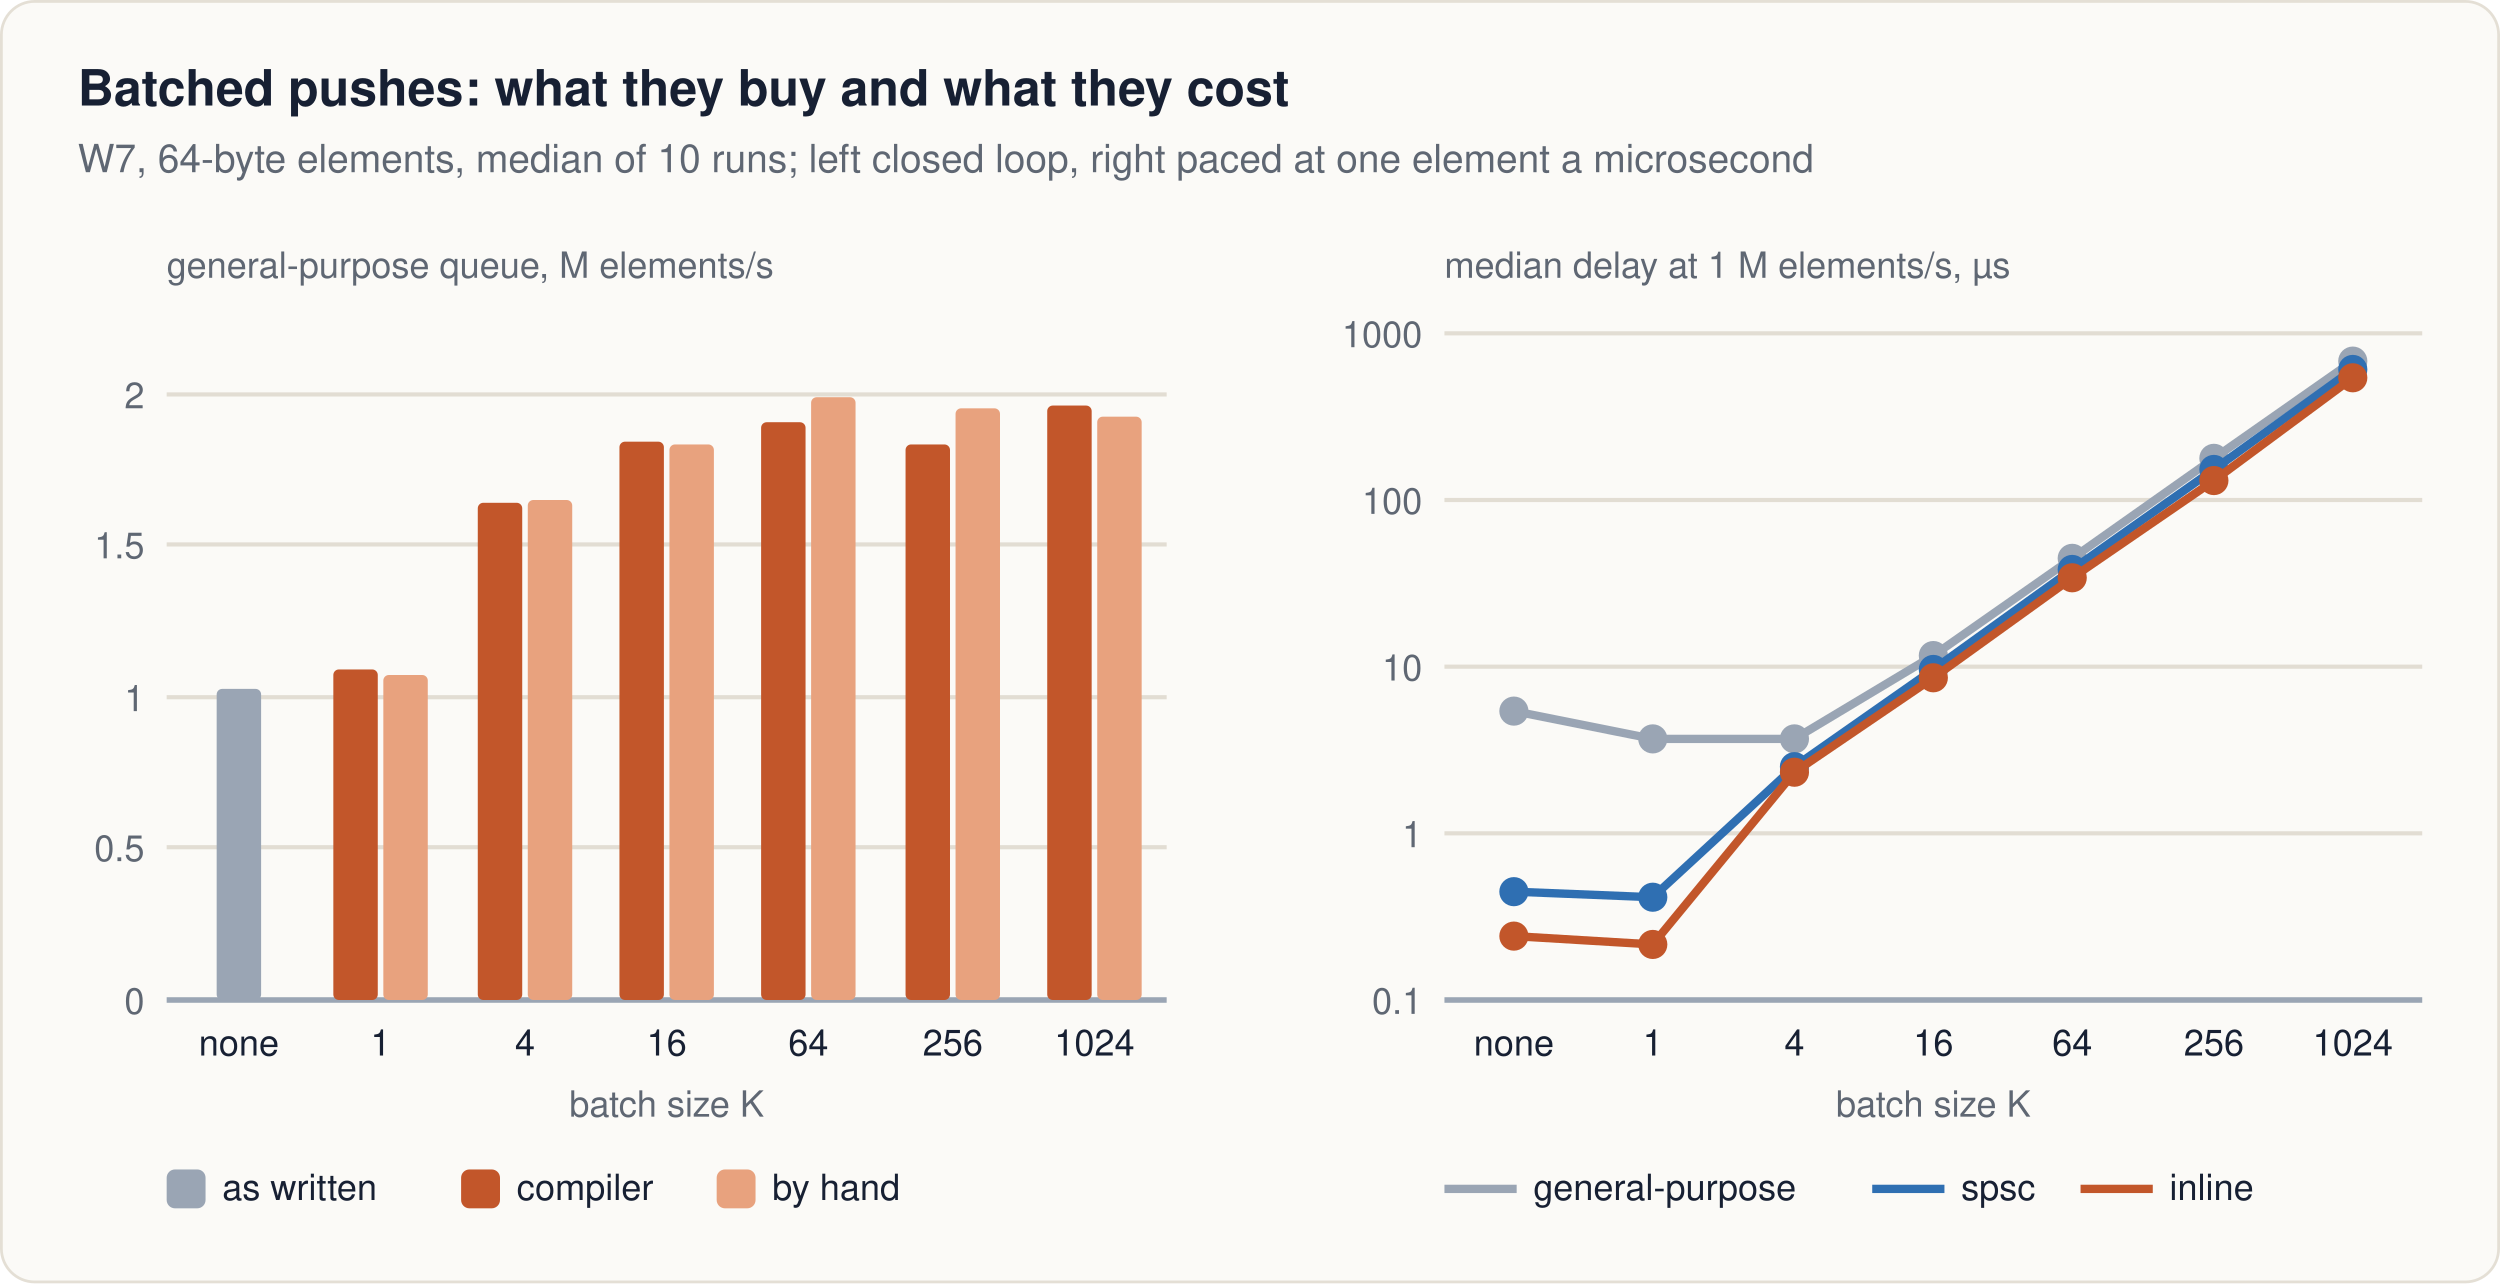
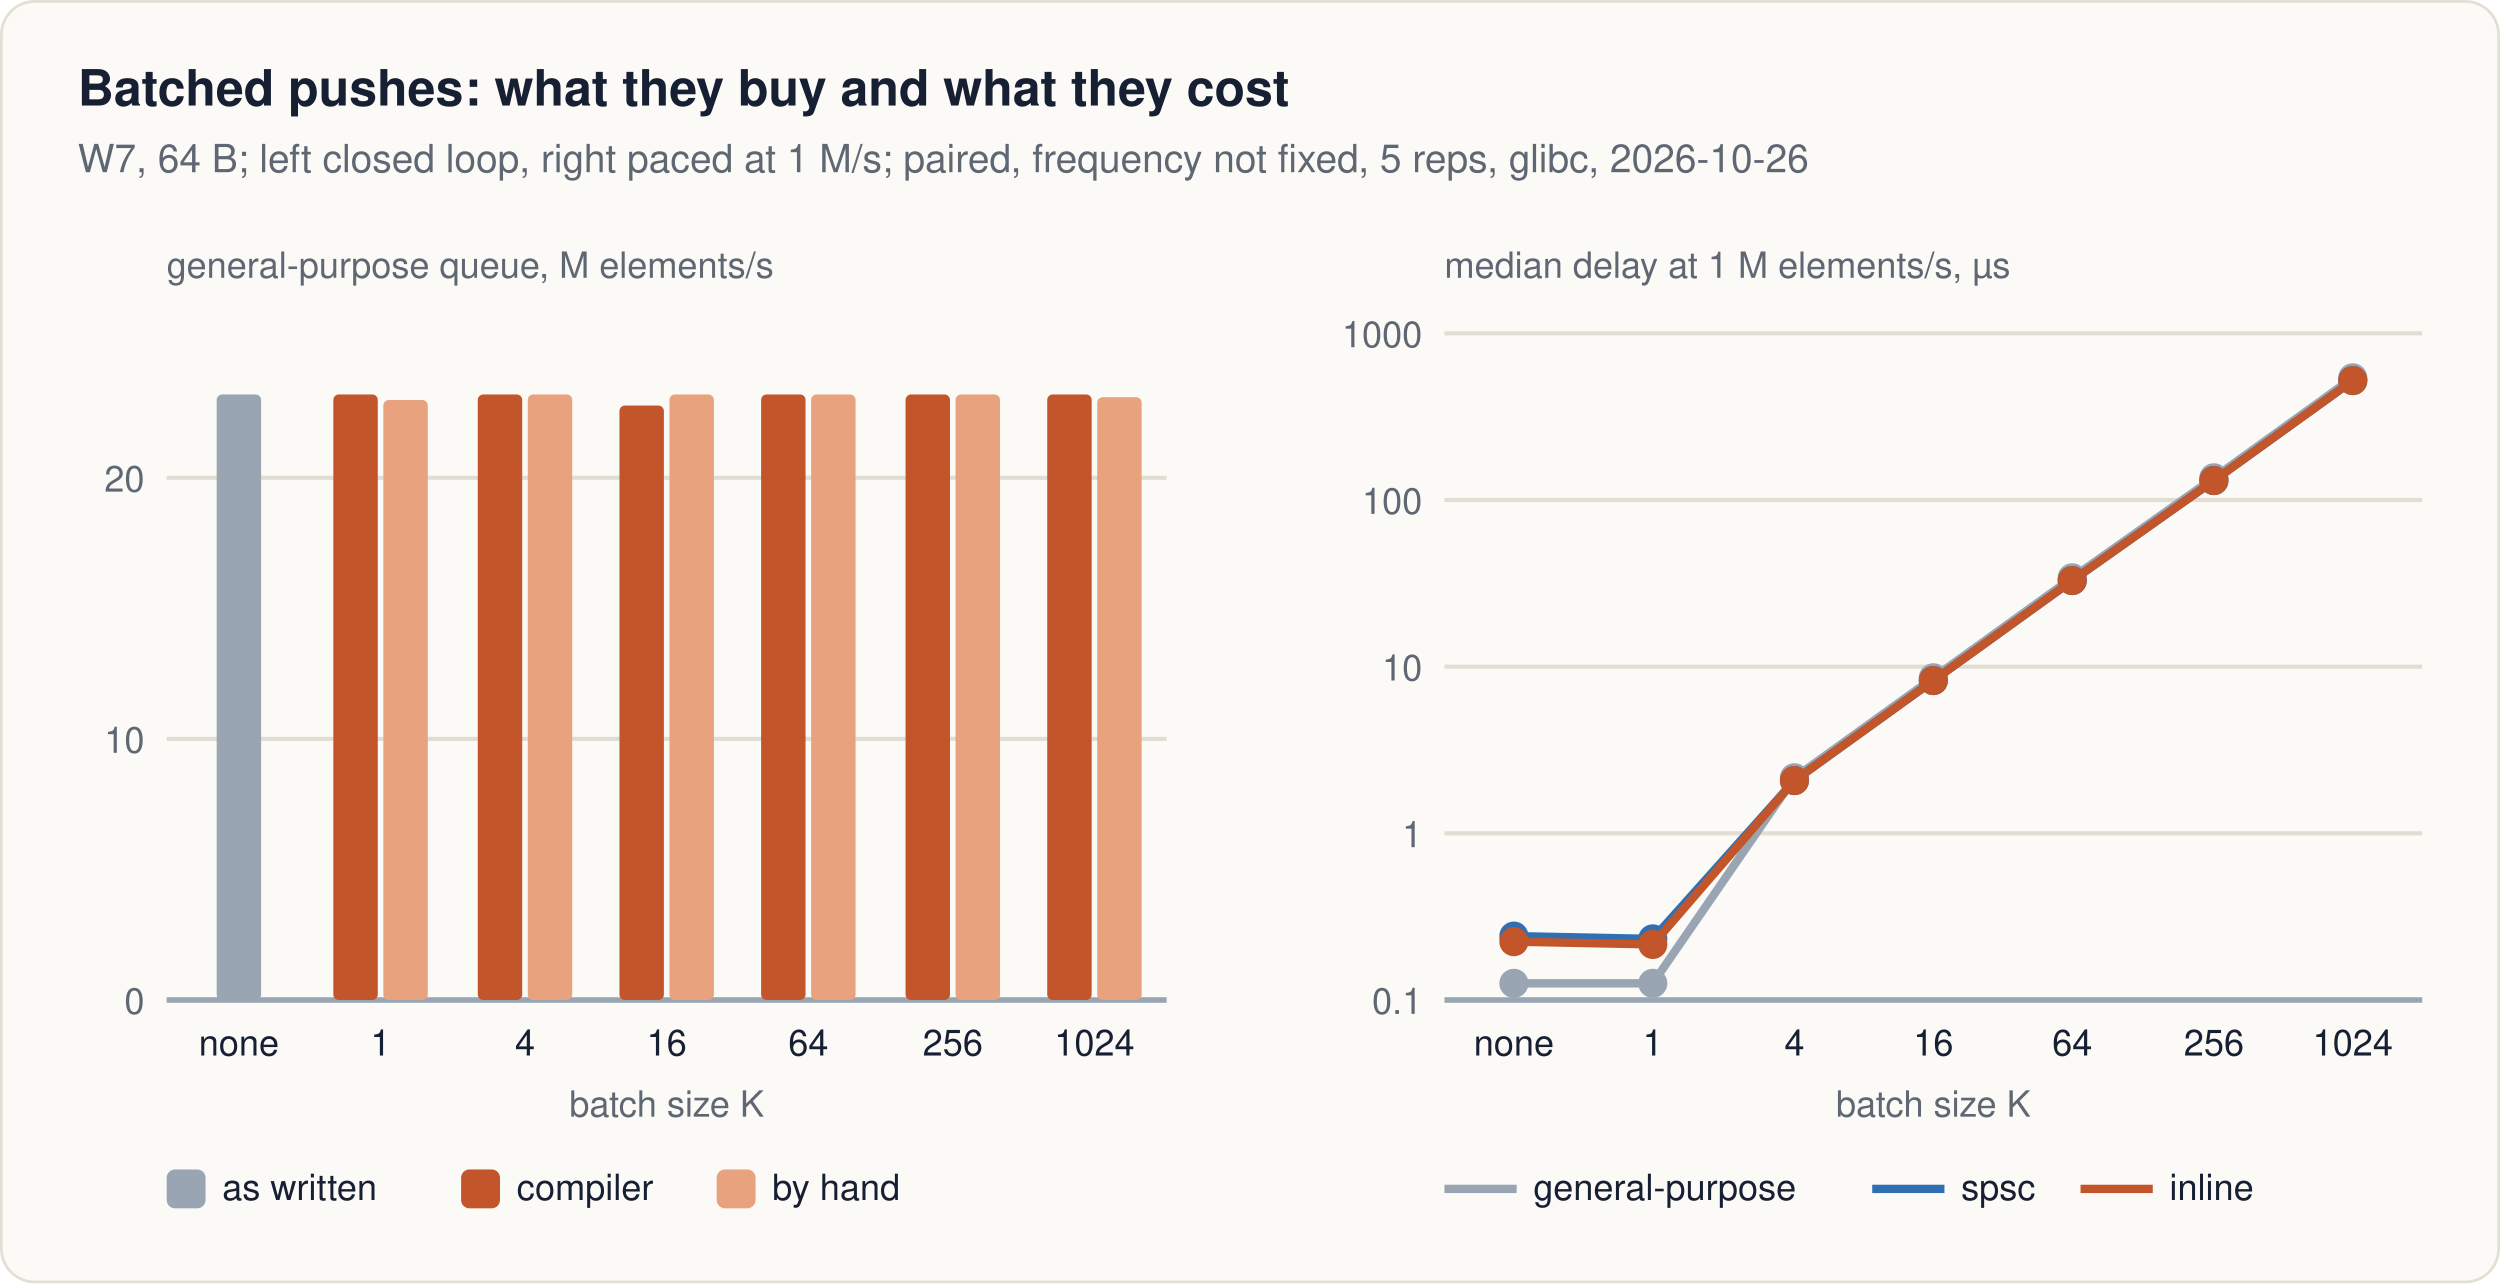
<svg xmlns="http://www.w3.org/2000/svg" width="900" height="462" viewBox="0 0 900 462" font-family="IBM Plex Sans, Segoe UI, Helvetica, Arial, sans-serif" role="img" aria-label="W7 throughput and delay against the batch size">
  <rect x="0.5" y="0.5" width="899" height="461" rx="12" fill="#FBFAF7" stroke="#E4DFD5" />
  <text x="28" y="38" font-size="18" fill="#172033" text-anchor="start" font-weight="600">Batched pushes: what they buy and what they cost</text>
-   <text x="28" y="62" font-size="14" fill="#5F6773" text-anchor="start">W7, 64-byte elements, median of 10 runs; left closed loop, right paced at one element a microsecond</text>
+   <text x="28" y="62" font-size="14" fill="#5F6773" text-anchor="start">W7, 64 B; left closed loop, right paced at 1 M/s; paired, frequency not fixed, 5 reps, glibc, 2026-10-26</text>
  <text x="60" y="100" font-size="13" fill="#5F6773" text-anchor="start">general-purpose queue, M elements/s</text>
  <line x1="60" y1="360" x2="420" y2="360" stroke="#9AA5B4" stroke-width="2" />
  <text x="52" y="365" font-size="13" fill="#5F6773" text-anchor="end">0</text>
-   <line x1="60" y1="305" x2="420" y2="305" stroke="#E2DDD3" stroke-width="1.5" />
-   <text x="52" y="310" font-size="13" fill="#5F6773" text-anchor="end">0.5</text>
-   <line x1="60" y1="251" x2="420" y2="251" stroke="#E2DDD3" stroke-width="1.5" />
-   <text x="52" y="256" font-size="13" fill="#5F6773" text-anchor="end">1</text>
-   <line x1="60" y1="196" x2="420" y2="196" stroke="#E2DDD3" stroke-width="1.5" />
-   <text x="52" y="201" font-size="13" fill="#5F6773" text-anchor="end">1.5</text>
-   <line x1="60" y1="142" x2="420" y2="142" stroke="#E2DDD3" stroke-width="1.5" />
-   <text x="52" y="147" font-size="13" fill="#5F6773" text-anchor="end">2</text>
-   <rect x="78" y="248" width="16" height="112" fill="#9AA5B4" rx="2" />
+   <line x1="60" y1="266" x2="420" y2="266" stroke="#E2DDD3" stroke-width="1.5" />
+   <text x="52" y="271" font-size="13" fill="#5F6773" text-anchor="end">10</text>
+   <line x1="60" y1="172" x2="420" y2="172" stroke="#E2DDD3" stroke-width="1.5" />
+   <text x="52" y="177" font-size="13" fill="#5F6773" text-anchor="end">20</text>
+   <rect x="78" y="142" width="16" height="218" fill="#9AA5B4" rx="2" />
  <text x="86" y="380" font-size="13" fill="#172033" text-anchor="middle">none</text>
-   <rect x="120" y="241" width="16" height="119" fill="#C2562A" rx="2" />
-   <rect x="138" y="243" width="16" height="117" fill="#E8A27E" rx="2" />
+   <rect x="120" y="142" width="16" height="218" fill="#C2562A" rx="2" />
+   <rect x="138" y="144" width="16" height="216" fill="#E8A27E" rx="2" />
  <text x="137" y="380" font-size="13" fill="#172033" text-anchor="middle">1</text>
-   <rect x="172" y="181" width="16" height="179" fill="#C2562A" rx="2" />
-   <rect x="190" y="180" width="16" height="180" fill="#E8A27E" rx="2" />
+   <rect x="172" y="142" width="16" height="218" fill="#C2562A" rx="2" />
+   <rect x="190" y="142" width="16" height="218" fill="#E8A27E" rx="2" />
  <text x="189" y="380" font-size="13" fill="#172033" text-anchor="middle">4</text>
-   <rect x="223" y="159" width="16" height="201" fill="#C2562A" rx="2" />
-   <rect x="241" y="160" width="16" height="200" fill="#E8A27E" rx="2" />
+   <rect x="223" y="146" width="16" height="214" fill="#C2562A" rx="2" />
+   <rect x="241" y="142" width="16" height="218" fill="#E8A27E" rx="2" />
  <text x="240" y="380" font-size="13" fill="#172033" text-anchor="middle">16</text>
-   <rect x="274" y="152" width="16" height="208" fill="#C2562A" rx="2" />
-   <rect x="292" y="143" width="16" height="217" fill="#E8A27E" rx="2" />
+   <rect x="274" y="142" width="16" height="218" fill="#C2562A" rx="2" />
+   <rect x="292" y="142" width="16" height="218" fill="#E8A27E" rx="2" />
  <text x="291" y="380" font-size="13" fill="#172033" text-anchor="middle">64</text>
-   <rect x="326" y="160" width="16" height="200" fill="#C2562A" rx="2" />
-   <rect x="344" y="147" width="16" height="213" fill="#E8A27E" rx="2" />
+   <rect x="326" y="142" width="16" height="218" fill="#C2562A" rx="2" />
+   <rect x="344" y="142" width="16" height="218" fill="#E8A27E" rx="2" />
  <text x="343" y="380" font-size="13" fill="#172033" text-anchor="middle">256</text>
-   <rect x="377" y="146" width="16" height="214" fill="#C2562A" rx="2" />
-   <rect x="395" y="150" width="16" height="210" fill="#E8A27E" rx="2" />
+   <rect x="377" y="142" width="16" height="218" fill="#C2562A" rx="2" />
+   <rect x="395" y="143" width="16" height="217" fill="#E8A27E" rx="2" />
  <text x="394" y="380" font-size="13" fill="#172033" text-anchor="middle">1024</text>
  <text x="240" y="402" font-size="13" fill="#5F6773" text-anchor="middle">batch size K</text>
  <rect x="60" y="421" width="14" height="14" fill="#9AA5B4" rx="3" />
  <text x="80" y="432" font-size="13" fill="#172033" text-anchor="start">as written</text>
  <rect x="166" y="421" width="14" height="14" fill="#C2562A" rx="3" />
  <text x="186" y="432" font-size="13" fill="#172033" text-anchor="start">compiler</text>
  <rect x="258" y="421" width="14" height="14" fill="#E8A27E" rx="3" />
  <text x="278" y="432" font-size="13" fill="#172033" text-anchor="start">by hand</text>
  <text x="520" y="100" font-size="13" fill="#5F6773" text-anchor="start">median delay at 1 M elements/s, µs</text>
  <line x1="520" y1="360" x2="872" y2="360" stroke="#9AA5B4" stroke-width="2" />
  <text x="512" y="365" font-size="13" fill="#5F6773" text-anchor="end">0.1</text>
  <line x1="520" y1="300" x2="872" y2="300" stroke="#E2DDD3" stroke-width="1.5" />
  <text x="512" y="305" font-size="13" fill="#5F6773" text-anchor="end">1</text>
  <line x1="520" y1="240" x2="872" y2="240" stroke="#E2DDD3" stroke-width="1.5" />
  <text x="512" y="245" font-size="13" fill="#5F6773" text-anchor="end">10</text>
  <line x1="520" y1="180" x2="872" y2="180" stroke="#E2DDD3" stroke-width="1.5" />
  <text x="512" y="185" font-size="13" fill="#5F6773" text-anchor="end">100</text>
  <line x1="520" y1="120" x2="872" y2="120" stroke="#E2DDD3" stroke-width="1.5" />
  <text x="512" y="125" font-size="13" fill="#5F6773" text-anchor="end">1000</text>
-   <path d="M545,256 L595,266 L646,266 L696,236 L746,201 L797,165 L847,130" fill="none" stroke="#9AA5B4" stroke-width="3" stroke-linejoin="round" />
-   <circle cx="545" cy="256" r="4" fill="#9AA5B4" stroke="#9AA5B4" stroke-width="2.5" />
-   <circle cx="595" cy="266" r="4" fill="#9AA5B4" stroke="#9AA5B4" stroke-width="2.5" />
-   <circle cx="646" cy="266" r="4" fill="#9AA5B4" stroke="#9AA5B4" stroke-width="2.5" />
-   <circle cx="696" cy="236" r="4" fill="#9AA5B4" stroke="#9AA5B4" stroke-width="2.5" />
-   <circle cx="746" cy="201" r="4" fill="#9AA5B4" stroke="#9AA5B4" stroke-width="2.5" />
-   <circle cx="797" cy="165" r="4" fill="#9AA5B4" stroke="#9AA5B4" stroke-width="2.5" />
-   <circle cx="847" cy="130" r="4" fill="#9AA5B4" stroke="#9AA5B4" stroke-width="2.5" />
-   <path d="M545,321 L595,323 L646,276 L696,241 L746,205 L797,169 L847,133" fill="none" stroke="#2F6FB2" stroke-width="3" stroke-linejoin="round" />
-   <circle cx="545" cy="321" r="4" fill="#2F6FB2" stroke="#2F6FB2" stroke-width="2.5" />
-   <circle cx="595" cy="323" r="4" fill="#2F6FB2" stroke="#2F6FB2" stroke-width="2.5" />
-   <circle cx="646" cy="276" r="4" fill="#2F6FB2" stroke="#2F6FB2" stroke-width="2.5" />
-   <circle cx="696" cy="241" r="4" fill="#2F6FB2" stroke="#2F6FB2" stroke-width="2.5" />
-   <circle cx="746" cy="205" r="4" fill="#2F6FB2" stroke="#2F6FB2" stroke-width="2.5" />
-   <circle cx="797" cy="169" r="4" fill="#2F6FB2" stroke="#2F6FB2" stroke-width="2.5" />
-   <circle cx="847" cy="133" r="4" fill="#2F6FB2" stroke="#2F6FB2" stroke-width="2.5" />
-   <path d="M545,337 L595,340 L646,278 L696,244 L746,208 L797,173 L847,136" fill="none" stroke="#C2562A" stroke-width="3" stroke-linejoin="round" />
-   <circle cx="545" cy="337" r="4" fill="#C2562A" stroke="#C2562A" stroke-width="2.5" />
+   <path d="M545,354 L595,354 L646,280 L696,244 L746,208 L797,172 L847,136" fill="none" stroke="#9AA5B4" stroke-width="3" stroke-linejoin="round" />
+   <circle cx="545" cy="354" r="4" fill="#9AA5B4" stroke="#9AA5B4" stroke-width="2.5" />
+   <circle cx="595" cy="354" r="4" fill="#9AA5B4" stroke="#9AA5B4" stroke-width="2.5" />
+   <circle cx="646" cy="280" r="4" fill="#9AA5B4" stroke="#9AA5B4" stroke-width="2.5" />
+   <circle cx="696" cy="244" r="4" fill="#9AA5B4" stroke="#9AA5B4" stroke-width="2.5" />
+   <circle cx="746" cy="208" r="4" fill="#9AA5B4" stroke="#9AA5B4" stroke-width="2.5" />
+   <circle cx="797" cy="172" r="4" fill="#9AA5B4" stroke="#9AA5B4" stroke-width="2.5" />
+   <circle cx="847" cy="136" r="4" fill="#9AA5B4" stroke="#9AA5B4" stroke-width="2.5" />
+   <path d="M545,337 L595,338 L646,281 L696,245 L746,209 L797,173 L847,137" fill="none" stroke="#2F6FB2" stroke-width="3" stroke-linejoin="round" />
+   <circle cx="545" cy="337" r="4" fill="#2F6FB2" stroke="#2F6FB2" stroke-width="2.5" />
+   <circle cx="595" cy="338" r="4" fill="#2F6FB2" stroke="#2F6FB2" stroke-width="2.5" />
+   <circle cx="646" cy="281" r="4" fill="#2F6FB2" stroke="#2F6FB2" stroke-width="2.5" />
+   <circle cx="696" cy="245" r="4" fill="#2F6FB2" stroke="#2F6FB2" stroke-width="2.5" />
+   <circle cx="746" cy="209" r="4" fill="#2F6FB2" stroke="#2F6FB2" stroke-width="2.5" />
+   <circle cx="797" cy="173" r="4" fill="#2F6FB2" stroke="#2F6FB2" stroke-width="2.5" />
+   <circle cx="847" cy="137" r="4" fill="#2F6FB2" stroke="#2F6FB2" stroke-width="2.5" />
+   <path d="M545,339 L595,340 L646,281 L696,245 L746,209 L797,173 L847,137" fill="none" stroke="#C2562A" stroke-width="3" stroke-linejoin="round" />
+   <circle cx="545" cy="339" r="4" fill="#C2562A" stroke="#C2562A" stroke-width="2.5" />
  <circle cx="595" cy="340" r="4" fill="#C2562A" stroke="#C2562A" stroke-width="2.5" />
-   <circle cx="646" cy="278" r="4" fill="#C2562A" stroke="#C2562A" stroke-width="2.5" />
-   <circle cx="696" cy="244" r="4" fill="#C2562A" stroke="#C2562A" stroke-width="2.5" />
-   <circle cx="746" cy="208" r="4" fill="#C2562A" stroke="#C2562A" stroke-width="2.5" />
+   <circle cx="646" cy="281" r="4" fill="#C2562A" stroke="#C2562A" stroke-width="2.5" />
+   <circle cx="696" cy="245" r="4" fill="#C2562A" stroke="#C2562A" stroke-width="2.5" />
+   <circle cx="746" cy="209" r="4" fill="#C2562A" stroke="#C2562A" stroke-width="2.5" />
  <circle cx="797" cy="173" r="4" fill="#C2562A" stroke="#C2562A" stroke-width="2.5" />
-   <circle cx="847" cy="136" r="4" fill="#C2562A" stroke="#C2562A" stroke-width="2.5" />
+   <circle cx="847" cy="137" r="4" fill="#C2562A" stroke="#C2562A" stroke-width="2.5" />
  <text x="545" y="380" font-size="13" fill="#172033" text-anchor="middle">none</text>
  <text x="595" y="380" font-size="13" fill="#172033" text-anchor="middle">1</text>
  <text x="646" y="380" font-size="13" fill="#172033" text-anchor="middle">4</text>
  <text x="696" y="380" font-size="13" fill="#172033" text-anchor="middle">16</text>
  <text x="746" y="380" font-size="13" fill="#172033" text-anchor="middle">64</text>
  <text x="797" y="380" font-size="13" fill="#172033" text-anchor="middle">256</text>
  <text x="847" y="380" font-size="13" fill="#172033" text-anchor="middle">1024</text>
  <text x="696" y="402" font-size="13" fill="#5F6773" text-anchor="middle">batch size K</text>
  <line x1="520" y1="428" x2="546" y2="428" stroke="#9AA5B4" stroke-width="3" />
  <text x="552" y="432" font-size="13" fill="#172033" text-anchor="start">general-purpose</text>
  <line x1="674" y1="428" x2="700" y2="428" stroke="#2F6FB2" stroke-width="3" />
  <text x="706" y="432" font-size="13" fill="#172033" text-anchor="start">spsc</text>
  <line x1="749" y1="428" x2="775" y2="428" stroke="#C2562A" stroke-width="3" />
  <text x="781" y="432" font-size="13" fill="#172033" text-anchor="start">inline</text>
</svg>
